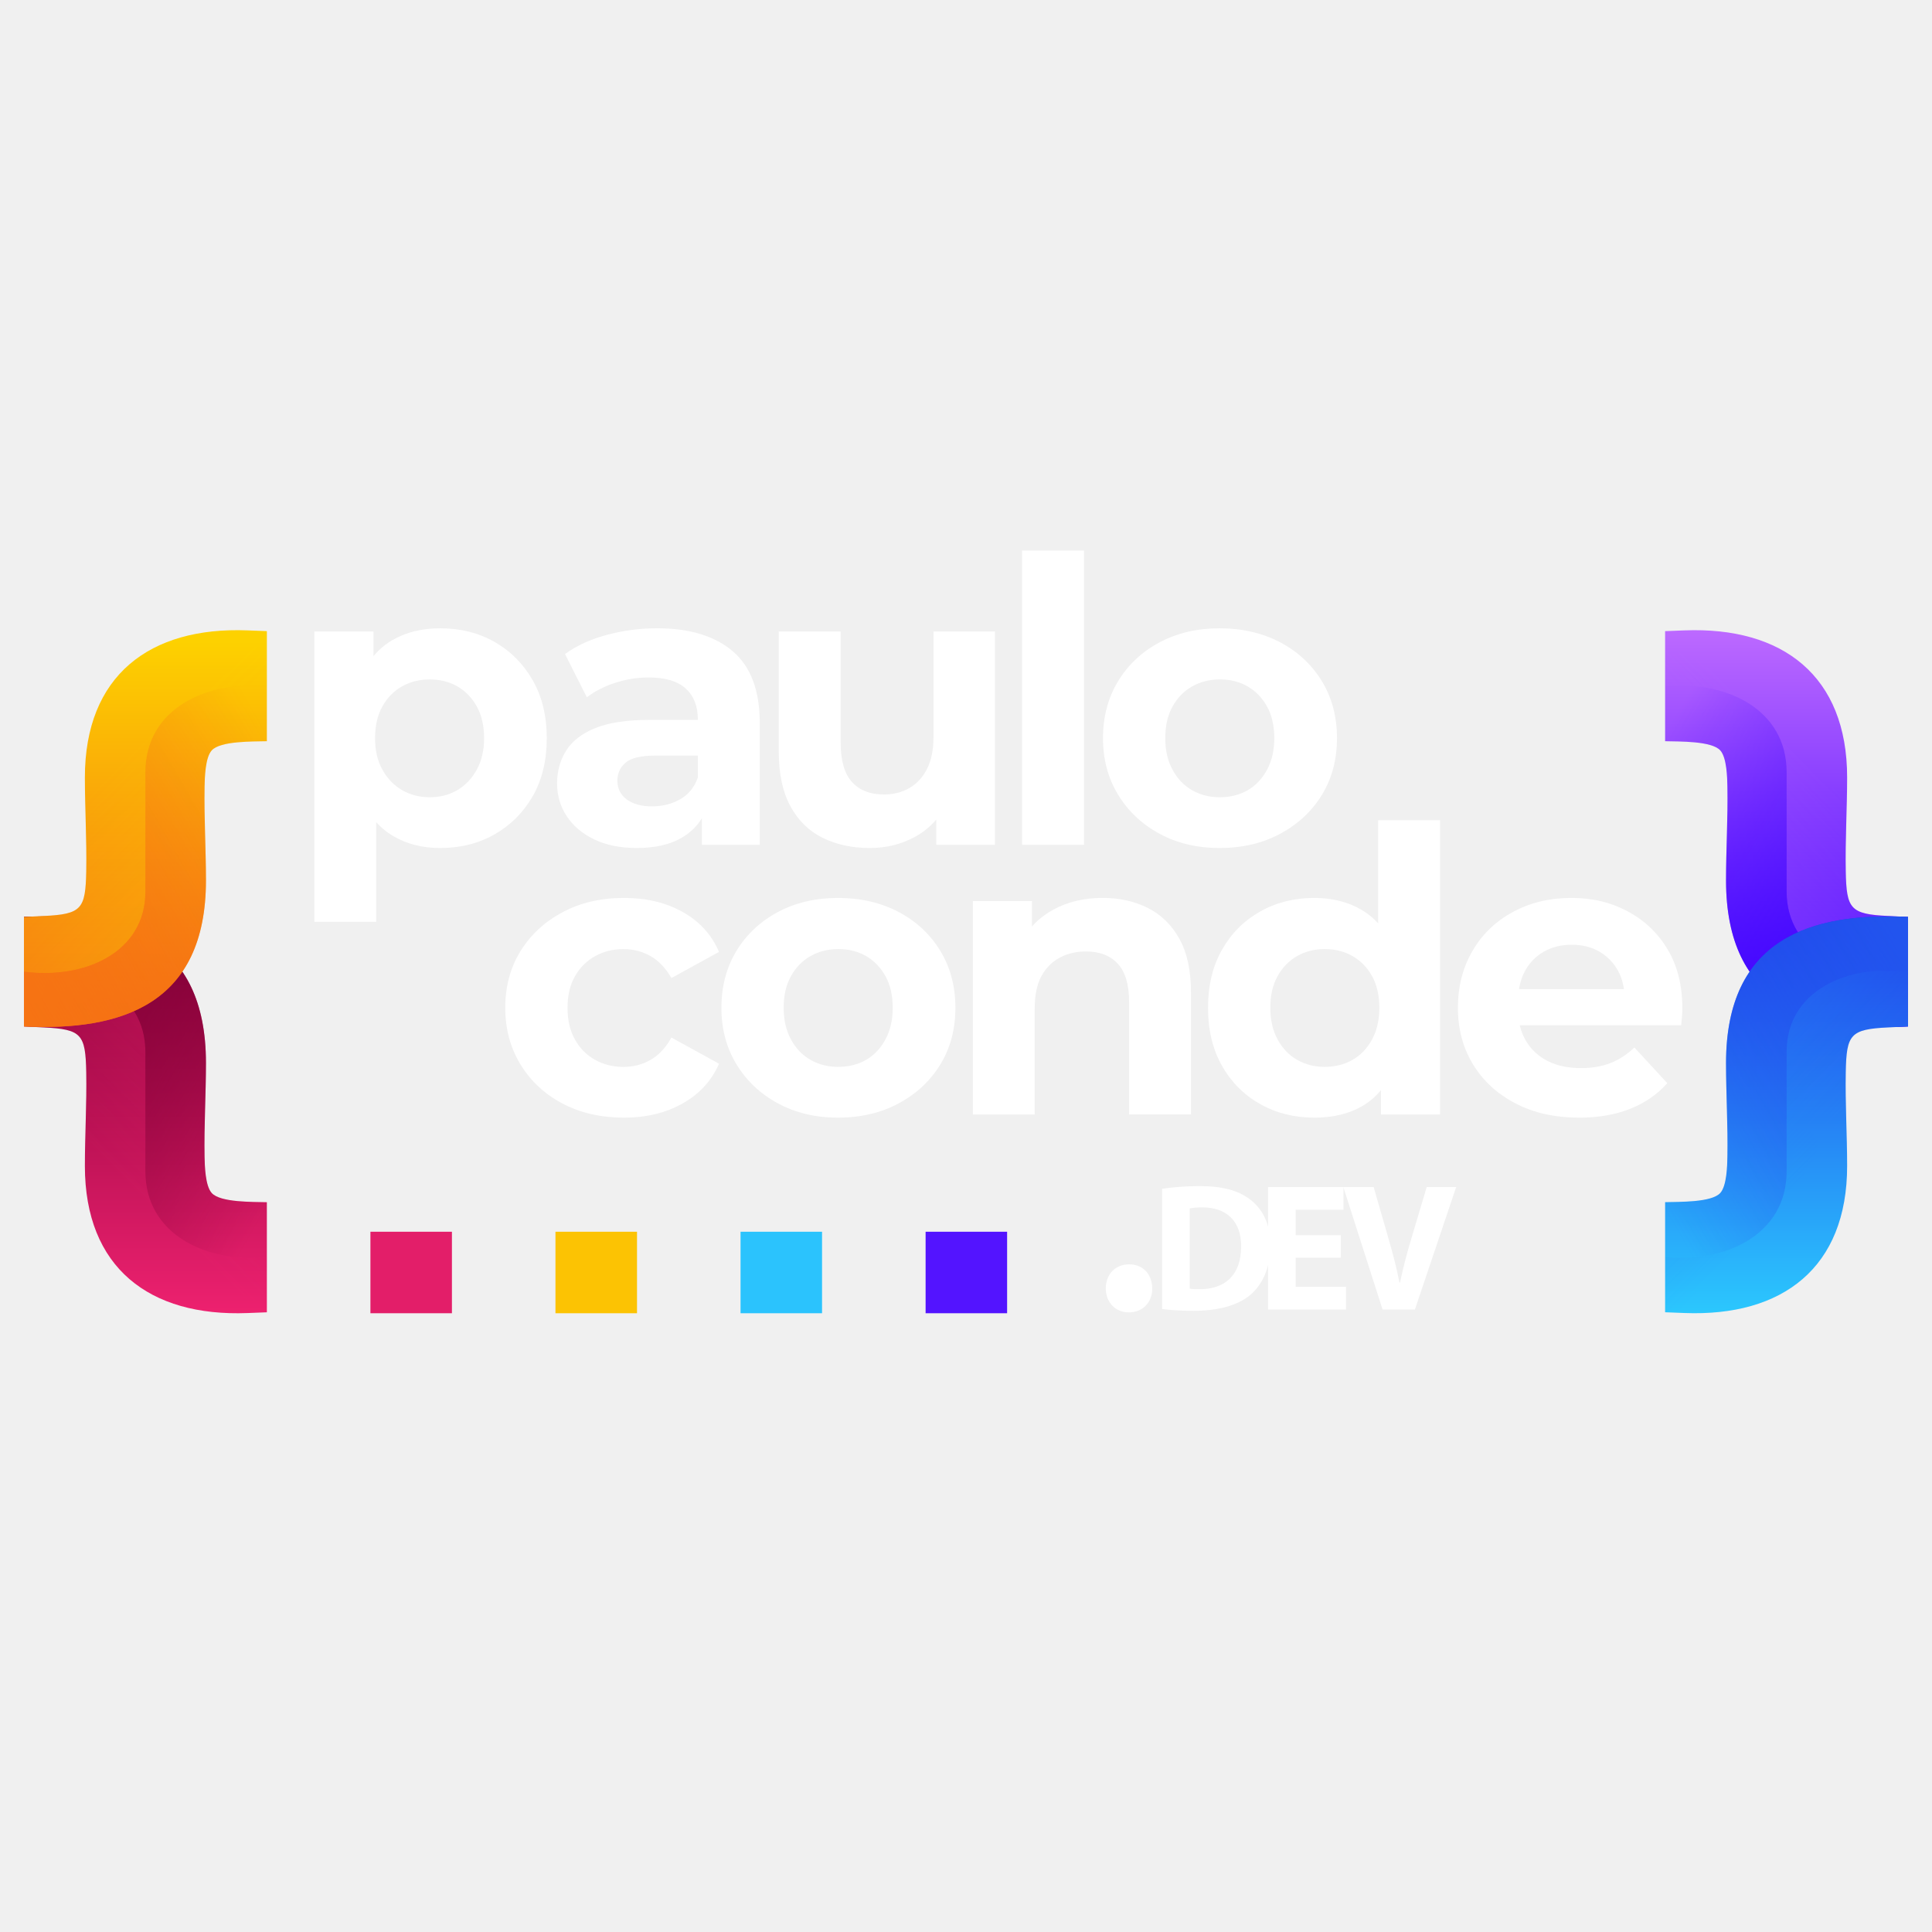
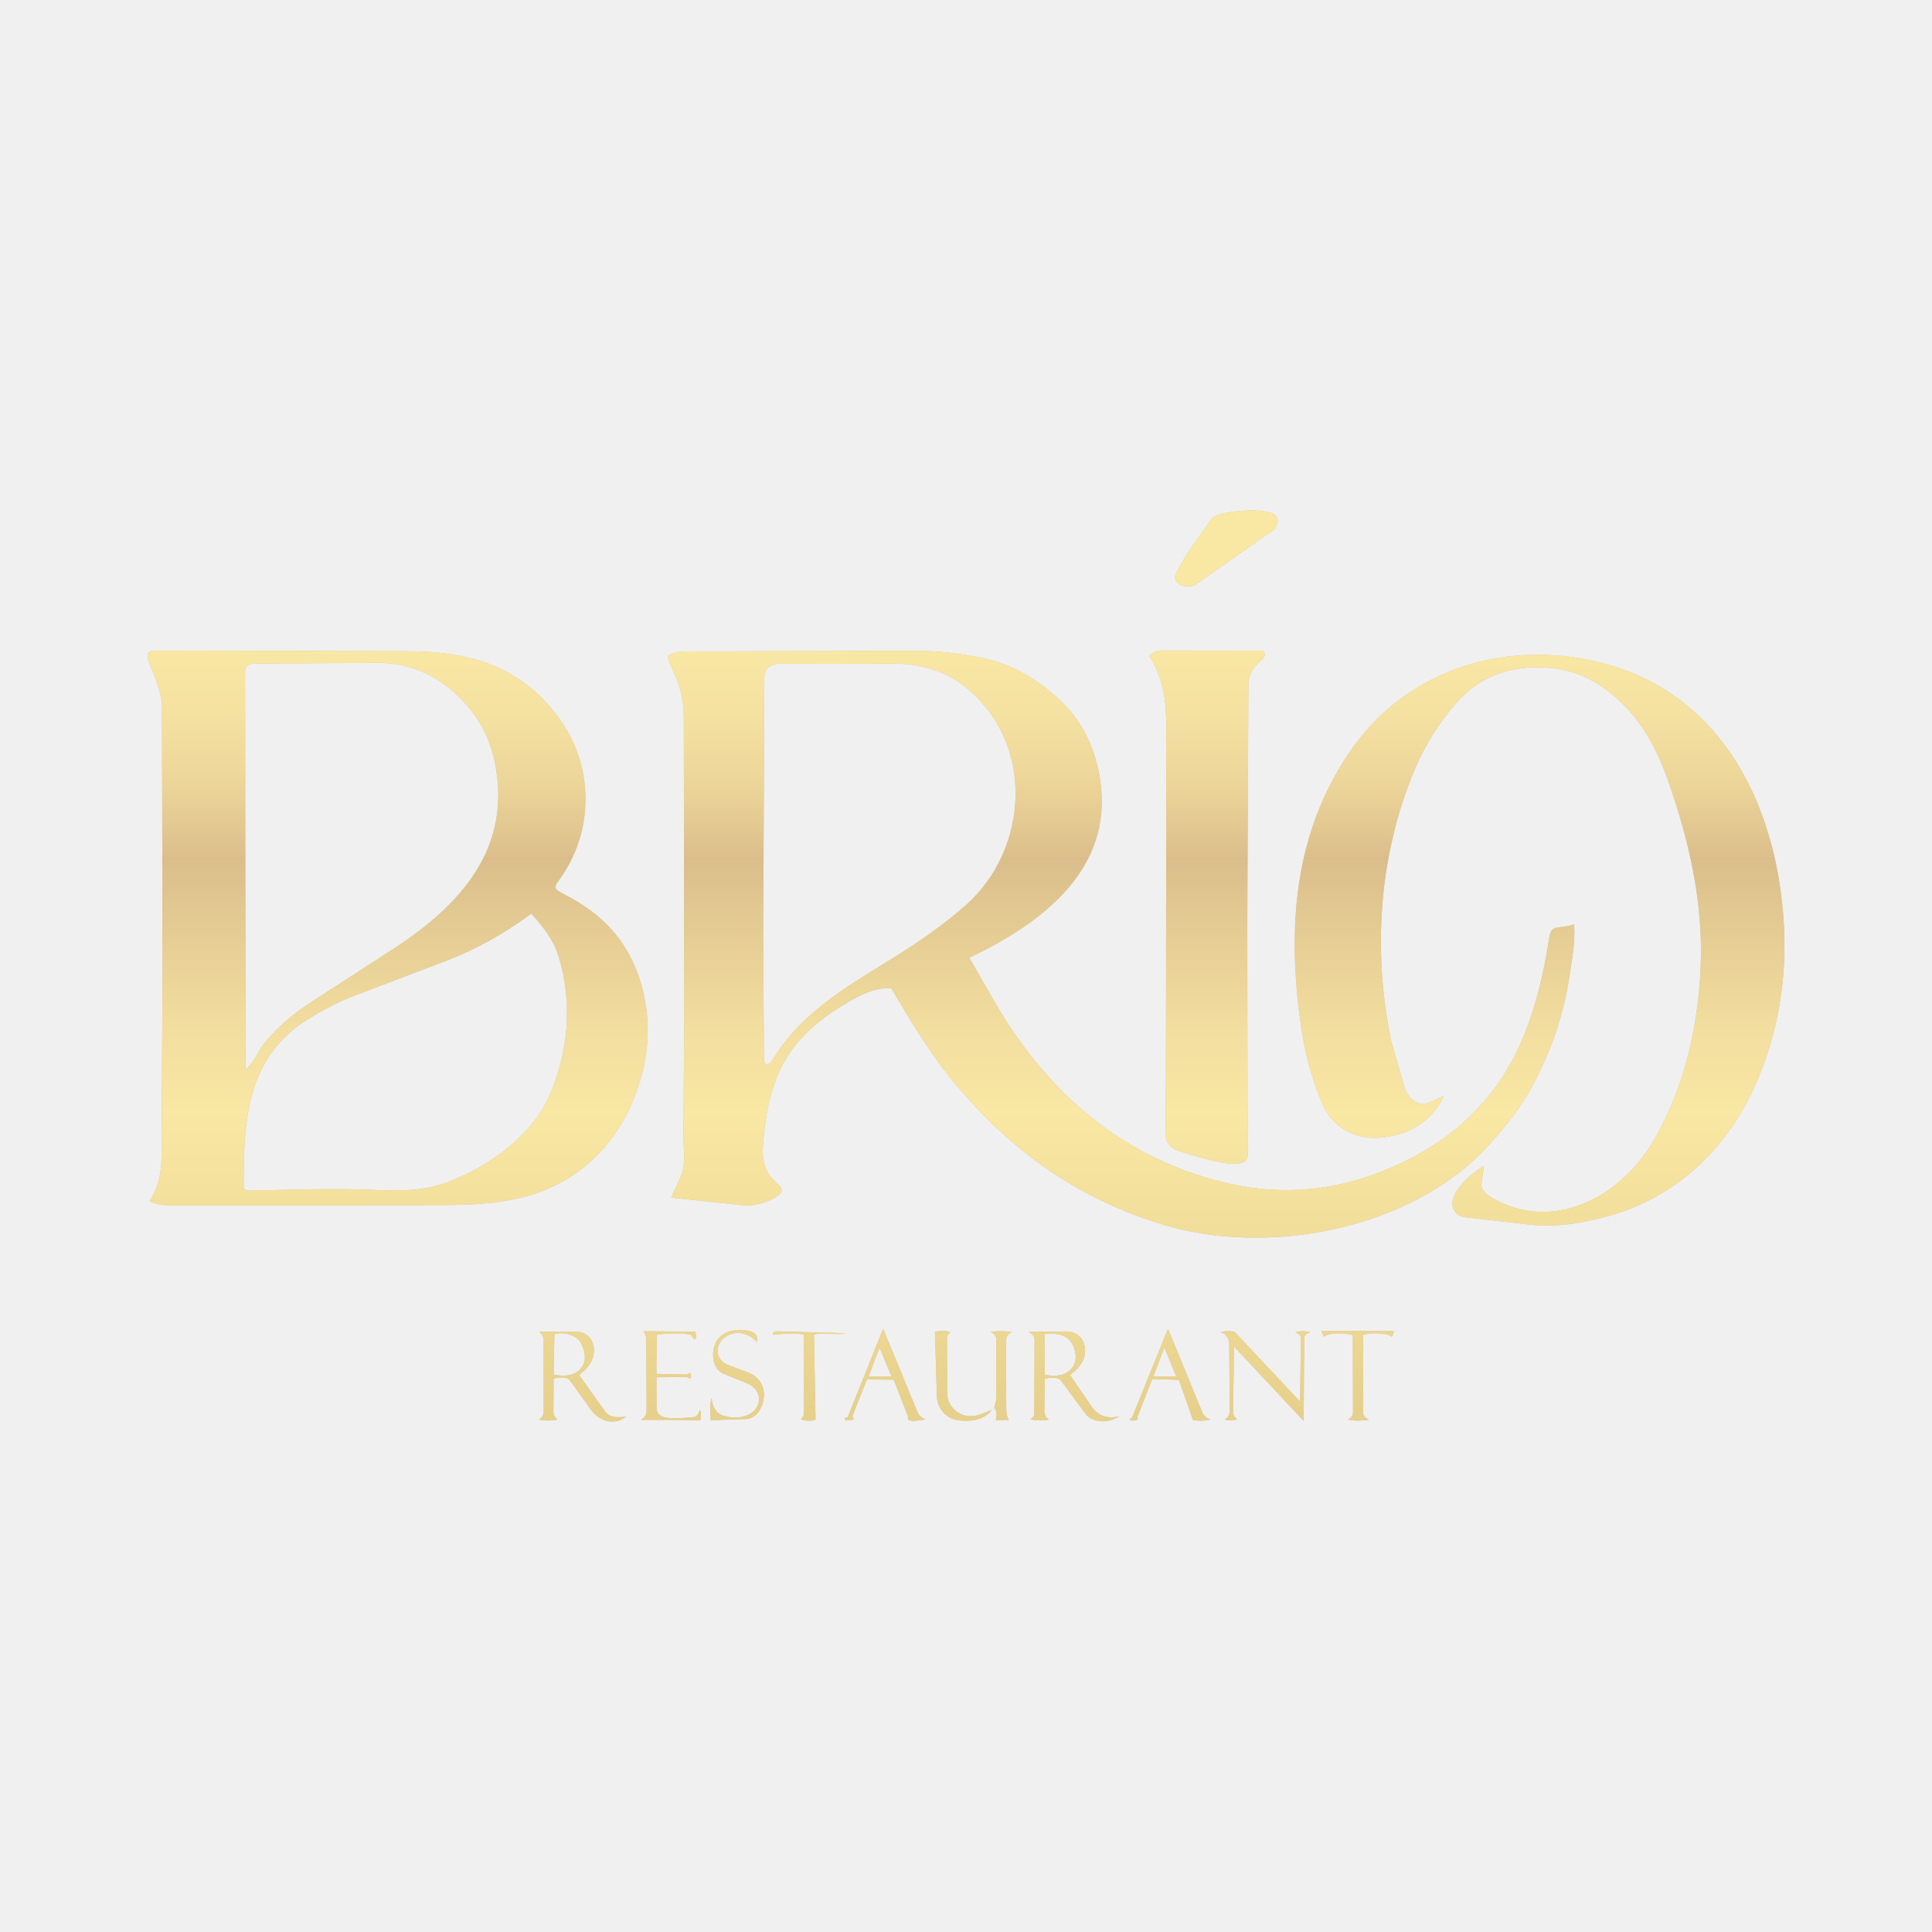
- <svg xmlns="http://www.w3.org/2000/svg" xmlns:xlink="http://www.w3.org/1999/xlink" id="Layer_1" data-name="Layer 1" viewBox="0 0 1080 1080">
+ <svg xmlns="http://www.w3.org/2000/svg" id="Layer_1" data-name="Layer 1" viewBox="0 0 1080 1080">
  <defs>
    <style>
      .cls-1 {
-         mask: url(#mask);
+         fill: url(#Degradado_sin_nombre_117);
      }

      .cls-2 {
-         fill: #f67313;
-       }
- 
-       .cls-2, .cls-3, .cls-4, .cls-5, .cls-6, .cls-7, .cls-8, .cls-9 {
-         fill-rule: evenodd;
-       }
- 
-       .cls-10 {
-         fill: #2bc3fd;
-       }
- 
-       .cls-11 {
-         fill: url(#linear-gradient-8);
-       }
- 
-       .cls-12 {
-         fill: url(#linear-gradient-7);
-       }
- 
-       .cls-13 {
-         fill: url(#linear-gradient-5);
-       }
- 
-       .cls-14 {
-         fill: url(#linear-gradient-6);
-       }
- 
-       .cls-15 {
-         fill: url(#linear-gradient-9);
-       }
- 
-       .cls-16 {
-         fill: url(#linear-gradient-4);
-       }
- 
-       .cls-17 {
-         fill: url(#linear-gradient-3);
-       }
- 
-       .cls-18 {
-         fill: url(#linear-gradient-2);
-       }
- 
-       .cls-19 {
-         fill: url(#linear-gradient);
-       }
- 
-       .cls-20 {
-         mask: url(#mask-2);
-       }
- 
-       .cls-21 {
-         mask: url(#mask-3);
-       }
- 
-       .cls-22 {
-         mask: url(#mask-4);
-       }
- 
-       .cls-23 {
-         mask: url(#mask-5);
-       }
- 
-       .cls-24 {
-         mask: url(#mask-7);
-       }
- 
-       .cls-25 {
-         mask: url(#mask-6);
-       }
- 
-       .cls-26 {
-         mask: url(#mask-1);
-       }
- 
-       .cls-3 {
-         fill: #830037;
-       }
- 
-       .cls-4 {
-         fill: #2684f5;
-       }
- 
-       .cls-27 {
-         clip-path: url(#clippath-1);
-       }
- 
-       .cls-28 {
-         clip-path: url(#clippath-3);
-       }
- 
-       .cls-29 {
-         clip-path: url(#clippath-2);
-       }
- 
-       .cls-30 {
-         fill: #fcc303;
-       }
- 
-       .cls-31 {
-         fill: #fff;
-       }
- 
-       .cls-32 {
-         clip-rule: evenodd;
-         fill: none;
-       }
- 
-       .cls-33 {
-         fill: url(#linear-gradient-10);
-       }
- 
-       .cls-34 {
-         fill: url(#linear-gradient-11);
-       }
- 
-       .cls-35 {
-         fill: url(#linear-gradient-12);
-       }
- 
-       .cls-5 {
-         fill: #eb206e;
-       }
- 
-       .cls-36 {
-         fill: #e31e69;
-       }
- 
-       .cls-6 {
-         fill: #25e;
-       }
- 
-       .cls-7 {
-         fill: #4004ff;
-       }
- 
-       .cls-8 {
-         fill: #b866ff;
-       }
- 
-       .cls-37 {
-         fill: #5314ff;
-       }
- 
-       .cls-38 {
-         clip-path: url(#clippath);
-       }
- 
-       .cls-9 {
-         fill: #fdd000;
+         fill: #dabd8b;
      }
    </style>
-     <clipPath id="clippath">
-       <path class="cls-32" d="M13.39,512.58v61.22l11.08.54c21.22,1.01,23.33,3.87,23.74,25.06.31,17.34-.76,34.99-.76,52.42,0,56.82,36.12,84.32,90.96,82.18l10.77-.42v-61.54c-7.82-.23-26.04.25-30.86-5.17-3.61-4.06-3.85-15.16-3.97-20.22-.31-17.33.78-34.99.78-52.42,0-69.46-47.42-84.28-101.74-81.65" />
-     </clipPath>
-     <linearGradient id="linear-gradient" x1="-1259.2" y1="586.36" x2="-1259.2" y2="366.56" gradientTransform="translate(-1177.91 1100.66) rotate(-180)" gradientUnits="userSpaceOnUse">
-       <stop offset="0" stop-color="#820036" />
-       <stop offset="1" stop-color="#ed216f" />
+     <linearGradient id="Degradado_sin_nombre_117" data-name="Degradado sin nombre 117" x1="540" y1="794.68" x2="540" y2="285.32" gradientUnits="userSpaceOnUse">
+       <stop offset=".01" stop-color="#e6d08c" />
+       <stop offset=".34" stop-color="#f9e7a4" />
+       <stop offset=".43" stop-color="#f2de9f" />
+       <stop offset=".56" stop-color="#e2c891" />
+       <stop offset=".62" stop-color="#dabd8b" />
+       <stop offset=".62" stop-color="#dcbf8c" />
+       <stop offset=".7" stop-color="#ecd599" />
+       <stop offset=".78" stop-color="#f5e2a1" />
+       <stop offset=".85" stop-color="#f9e7a4" />
    </linearGradient>
-     <linearGradient id="linear-gradient-2" x1="-1517.02" y1="1001.93" x2="-1337.27" y2="822.18" gradientTransform="translate(-1273.92 1478.39) rotate(-180)" gradientUnits="userSpaceOnUse">
-       <stop offset="0" stop-color="#fff" />
-       <stop offset="1" stop-color="#000" />
-     </linearGradient>
-     <mask id="mask" x="13.39" y="542.42" width="135.79" height="191.69" maskUnits="userSpaceOnUse">
-       <rect class="cls-18" x="13.39" y="542.42" width="135.79" height="191.69" />
-     </mask>
-     <linearGradient id="linear-gradient-3" x1="-1264.51" y1="920.9" x2="-1435.99" y2="821.96" gradientTransform="translate(-1273.92 1476.31) rotate(-180)" xlink:href="#linear-gradient-2" />
-     <mask id="mask-1" x="13.39" y="512.29" width="135.79" height="190.9" maskUnits="userSpaceOnUse">
-       <rect class="cls-17" x="13.39" y="512.29" width="135.79" height="190.9" />
-     </mask>
-     <clipPath id="clippath-1">
-       <path class="cls-32" d="M13.39,573.8v-61.22l11.08-.54c21.22-1.01,23.33-3.88,23.74-25.05.31-17.34-.76-35-.76-52.42,0-56.83,36.12-84.33,90.96-82.18l10.77.42v61.53c-7.82.23-26.04-.25-30.86,5.17-3.61,4.05-3.85,15.16-3.97,20.2-.31,17.34.78,35,.78,52.42,0,69.47-47.42,84.29-101.74,81.65" />
-     </clipPath>
-     <linearGradient id="linear-gradient-4" x1="-1259.2" y1="526.59" x2="-1259.2" y2="742.19" gradientTransform="translate(-1177.91 1100.66) rotate(-180)" gradientUnits="userSpaceOnUse">
-       <stop offset="0" stop-color="#f56b15" />
-       <stop offset="1" stop-color="#fdd100" />
-     </linearGradient>
-     <linearGradient id="linear-gradient-5" x1="-1517.05" y1="855.46" x2="-1337.3" y2="1035.06" gradientTransform="translate(-1273.92 1465.28) rotate(-180)" xlink:href="#linear-gradient-2" />
-     <mask id="mask-2" x="13.39" y="352.27" width="135.79" height="191.68" maskUnits="userSpaceOnUse">
-       <rect class="cls-13" x="13.39" y="352.27" width="135.79" height="191.68" />
-     </mask>
-     <linearGradient id="linear-gradient-6" x1="-1264.5" y1="936.44" x2="-1435.99" y2="1035.39" gradientTransform="translate(-1273.92 1467.41) rotate(-180)" xlink:href="#linear-gradient-2" />
-     <mask id="mask-3" x="13.39" y="383.18" width="135.79" height="190.91" maskUnits="userSpaceOnUse">
-       <rect class="cls-14" x="13.39" y="383.18" width="135.79" height="190.91" />
-     </mask>
-     <clipPath id="clippath-2">
-       <path class="cls-32" d="M1066.61,573.8v-61.22l-11.09-.54c-21.23-1.02-23.34-3.88-23.73-25.06-.33-17.34.77-35,.77-52.41,0-56.83-36.12-84.33-90.97-82.18l-10.78.42v61.53c7.81.23,26.05-.25,30.87,5.17,3.61,4.05,3.86,15.16,3.95,20.2.33,17.34-.77,35-.77,52.42,0,69.47,47.43,84.29,101.74,81.65" />
-     </clipPath>
-     <linearGradient id="linear-gradient-7" x1="-2176.62" y1="526.45" x2="-2176.62" y2="747.71" gradientTransform="translate(-1177.91 1100.66) rotate(-180)" gradientUnits="userSpaceOnUse">
-       <stop offset="0" stop-color="#3a00ff" />
-       <stop offset="1" stop-color="#bc69ff" />
-     </linearGradient>
-     <linearGradient id="linear-gradient-8" x1="-2038.68" y1="855.45" x2="-2218.44" y2="1035.07" gradientTransform="translate(-1201.82 1465.28) rotate(-180)" xlink:href="#linear-gradient-2" />
-     <mask id="mask-4" x="930.81" y="352.26" width="135.79" height="191.69" maskUnits="userSpaceOnUse">
-       <rect class="cls-11" x="930.81" y="352.26" width="135.79" height="191.68" />
-     </mask>
-     <linearGradient id="linear-gradient-9" x1="-2291.23" y1="936.45" x2="-2119.74" y2="1035.4" gradientTransform="translate(-1201.82 1467.41) rotate(-180)" xlink:href="#linear-gradient-2" />
-     <mask id="mask-5" x="930.81" y="383.17" width="135.79" height="190.91" maskUnits="userSpaceOnUse">
-       <rect class="cls-15" x="930.81" y="383.18" width="135.79" height="190.91" />
-     </mask>
-     <clipPath id="clippath-3">
-       <path class="cls-32" d="M1066.61,512.58v61.22l-11.09.53c-21.23,1.01-23.34,3.88-23.73,25.06-.33,17.34.77,35,.77,52.42,0,56.82-36.12,84.32-90.97,82.17l-10.78-.42v-61.55c7.81-.23,26.05.26,30.87-5.16,3.61-4.06,3.86-15.17,3.95-20.22.33-17.34-.77-34.99-.77-52.42,0-69.46,47.43-84.3,101.74-81.65" />
-     </clipPath>
-     <linearGradient id="linear-gradient-10" x1="-2176.62" y1="613.64" x2="-2176.62" y2="350.17" gradientTransform="translate(-1177.91 1100.66) rotate(-180)" gradientUnits="userSpaceOnUse">
-       <stop offset="0" stop-color="#1e27e8" />
-       <stop offset="1" stop-color="#2cd2ff" />
-     </linearGradient>
-     <linearGradient id="linear-gradient-11" x1="-2291.23" y1="920.91" x2="-2119.74" y2="821.96" gradientTransform="translate(-1201.82 1476.31) rotate(-180)" xlink:href="#linear-gradient-2" />
-     <mask id="mask-6" x="930.81" y="512.28" width="135.79" height="190.91" maskUnits="userSpaceOnUse">
-       <rect class="cls-34" x="930.81" y="512.28" width="135.79" height="190.91" />
-     </mask>
-     <linearGradient id="linear-gradient-12" x1="-2038.73" y1="1001.93" x2="-2218.48" y2="822.18" gradientTransform="translate(-1201.82 1478.39) rotate(-180)" xlink:href="#linear-gradient-2" />
-     <mask id="mask-7" x="930.81" y="542.42" width="135.79" height="191.69" maskUnits="userSpaceOnUse">
-       <rect class="cls-35" x="930.81" y="542.42" width="135.79" height="191.69" />
-     </mask>
  </defs>
-   <g>
-     <path class="cls-31" d="M175.73,515.28v-162.29h33.03v24.39l-.67,35.47,2.22,35.25v67.18h-34.59ZM246.01,474.04c-9.9,0-18.62-2.22-26.16-6.65-7.54-4.43-13.41-11.2-17.62-20.29s-6.32-20.58-6.32-34.47,2-25.57,5.99-34.59c3.99-9.01,9.79-15.74,17.4-20.17,7.61-4.43,16.52-6.65,26.72-6.65,11.38,0,21.54,2.55,30.48,7.65,8.94,5.1,16.04,12.23,21.28,21.39,5.24,9.17,7.87,19.95,7.87,32.37s-2.63,23.39-7.87,32.48c-5.25,9.09-12.34,16.18-21.28,21.28-8.94,5.1-19.1,7.65-30.48,7.65ZM240.25,445.66c5.76,0,10.9-1.33,15.41-3.99,4.51-2.66,8.13-6.46,10.86-11.42,2.73-4.95,4.1-10.83,4.1-17.62s-1.37-12.86-4.1-17.74c-2.74-4.88-6.36-8.61-10.86-11.2-4.51-2.58-9.64-3.88-15.41-3.88s-10.94,1.3-15.52,3.88c-4.58,2.59-8.24,6.32-10.97,11.2-2.74,4.88-4.1,10.79-4.1,17.74s1.36,12.67,4.1,17.62c2.73,4.95,6.39,8.76,10.97,11.42,4.58,2.66,9.75,3.99,15.52,3.99Z" />
-     <path class="cls-31" d="M355.97,474.04c-9.17,0-17.07-1.59-23.72-4.77-6.65-3.18-11.79-7.5-15.41-12.97-3.62-5.47-5.43-11.6-5.43-18.4s1.74-13.12,5.21-18.51c3.47-5.39,8.98-9.57,16.52-12.53,7.54-2.96,17.44-4.43,29.71-4.43h31.48v19.95h-27.93c-8.13,0-13.71,1.33-16.74,3.99-3.03,2.66-4.54,5.99-4.54,9.98,0,4.43,1.74,7.95,5.21,10.53,3.47,2.59,8.16,3.88,14.08,3.88s11.2-1.33,15.85-3.99c4.66-2.66,7.94-6.72,9.87-12.19l5.32,16.18c-2.52,7.39-7.09,13.12-13.75,17.18-6.65,4.07-15.22,6.1-25.72,6.1ZM392.33,472.27v-23.28l-2.22-5.1v-41.68c0-7.39-2.26-13.15-6.76-17.29-4.51-4.14-11.42-6.21-20.73-6.21-6.36,0-12.6,1-18.73,2.99-6.13,2-11.42,4.69-15.85,8.09l-12.19-24.17c6.5-4.73,14.33-8.31,23.5-10.75,9.16-2.44,18.47-3.66,27.93-3.66,18.18,0,32.29,4.29,42.35,12.86,10.05,8.57,15.08,21.95,15.08,40.13v68.06h-32.37Z" />
-     <path class="cls-31" d="M486.33,474.04c-10.05,0-18.92-1.92-26.6-5.76-7.69-3.84-13.67-9.75-17.96-17.74-4.29-7.98-6.43-18.03-6.43-30.15v-67.4h34.59v62.08c0,10.05,2.11,17.4,6.32,22.06,4.21,4.66,10.16,6.98,17.85,6.98,5.32,0,10.05-1.18,14.19-3.55,4.14-2.36,7.43-5.91,9.87-10.64,2.44-4.73,3.66-10.64,3.66-17.74v-59.19h34.36v119.28h-32.81v-33.03l5.99,9.75c-4.14,8.28-10.05,14.52-17.74,18.73-7.69,4.21-16.11,6.32-25.27,6.32Z" />
-     <path class="cls-31" d="M571.35,472.27v-164.5h34.59v164.5h-34.59Z" />
-     <path class="cls-31" d="M681.76,474.04c-12.56,0-23.76-2.66-33.59-7.98-9.83-5.32-17.55-12.6-23.17-21.84-5.62-9.24-8.42-19.77-8.42-31.59s2.81-22.58,8.42-31.81c5.62-9.23,13.34-16.48,23.17-21.73,9.83-5.24,21.02-7.87,33.59-7.87s24.02,2.63,33.92,7.87c9.9,5.25,17.66,12.49,23.28,21.73,5.62,9.24,8.42,19.84,8.42,31.81s-2.81,22.54-8.42,31.7c-5.62,9.17-13.38,16.41-23.28,21.73-9.9,5.32-21.21,7.98-33.92,7.98ZM681.76,445.66c5.91,0,11.12-1.29,15.63-3.88,4.51-2.58,8.13-6.39,10.86-11.42,2.73-5.02,4.1-10.94,4.1-17.74s-1.37-12.86-4.1-17.74c-2.74-4.88-6.36-8.61-10.86-11.2-4.51-2.58-9.64-3.88-15.41-3.88s-10.94,1.3-15.52,3.88c-4.58,2.59-8.24,6.32-10.97,11.2-2.74,4.88-4.1,10.79-4.1,17.74s1.36,12.71,4.1,17.74c2.73,5.03,6.39,8.83,10.97,11.42,4.58,2.59,9.68,3.88,15.3,3.88Z" />
-   </g>
-   <g>
-     <path class="cls-31" d="M348.73,624.77c-12.86,0-24.28-2.62-34.25-7.87-9.98-5.24-17.81-12.53-23.5-21.84-5.69-9.31-8.54-19.88-8.54-31.7s2.84-22.54,8.54-31.7c5.69-9.16,13.52-16.41,23.5-21.73s21.39-7.98,34.25-7.98,23.54,2.63,32.92,7.87c9.38,5.25,16.15,12.68,20.29,22.28l-26.6,14.63c-3.25-5.62-7.17-9.72-11.75-12.3-4.58-2.58-9.61-3.88-15.08-3.88-5.76,0-11.01,1.3-15.74,3.88-4.73,2.59-8.5,6.32-11.31,11.2-2.81,4.88-4.21,10.79-4.21,17.74s1.4,12.9,4.21,17.85c2.81,4.95,6.58,8.72,11.31,11.31,4.73,2.59,9.98,3.88,15.74,3.88,5.47,0,10.49-1.29,15.08-3.88,4.58-2.58,8.5-6.76,11.75-12.53l26.6,14.63c-4.14,9.46-10.9,16.85-20.29,22.17-9.39,5.32-20.36,7.98-32.92,7.98Z" />
-     <path class="cls-31" d="M468.45,624.77c-12.56,0-23.76-2.66-33.59-7.98-9.83-5.32-17.55-12.6-23.17-21.84-5.62-9.24-8.42-19.77-8.42-31.59s2.81-22.58,8.42-31.81c5.62-9.23,13.34-16.48,23.17-21.73,9.83-5.24,21.02-7.87,33.59-7.87s24.02,2.63,33.92,7.87c9.9,5.25,17.66,12.49,23.28,21.73,5.62,9.24,8.42,19.84,8.42,31.81s-2.81,22.54-8.42,31.7c-5.62,9.17-13.38,16.41-23.28,21.73-9.9,5.32-21.21,7.98-33.92,7.98ZM468.45,596.39c5.91,0,11.12-1.29,15.63-3.88,4.51-2.58,8.13-6.39,10.86-11.42,2.73-5.02,4.1-10.94,4.1-17.74s-1.37-12.86-4.1-17.74c-2.74-4.88-6.36-8.61-10.86-11.2-4.51-2.58-9.64-3.88-15.41-3.88s-10.94,1.3-15.52,3.88c-4.58,2.59-8.24,6.32-10.97,11.2-2.74,4.88-4.1,10.79-4.1,17.74s1.36,12.71,4.1,17.74c2.73,5.03,6.39,8.83,10.97,11.42,4.58,2.59,9.68,3.88,15.3,3.88Z" />
-     <path class="cls-31" d="M543.83,623v-119.28h33.03v33.03l-6.21-9.98c4.29-7.98,10.42-14.11,18.4-18.4,7.98-4.29,17.07-6.43,27.27-6.43,9.46,0,17.92,1.88,25.38,5.65,7.46,3.77,13.34,9.53,17.63,17.29,4.29,7.76,6.43,17.7,6.43,29.82v68.28h-34.59v-62.96c0-9.61-2.11-16.7-6.32-21.28-4.21-4.58-10.16-6.87-17.85-6.87-5.47,0-10.39,1.19-14.74,3.55-4.36,2.37-7.76,5.84-10.2,10.42-2.44,4.58-3.66,10.64-3.66,18.18v58.97h-34.59Z" />
-     <path class="cls-31" d="M734.71,624.77c-11.23,0-21.36-2.55-30.37-7.65-9.02-5.1-16.11-12.23-21.28-21.39-5.18-9.16-7.76-19.95-7.76-32.37s2.58-23.2,7.76-32.37c5.17-9.16,12.27-16.29,21.28-21.39,9.01-5.1,19.14-7.65,30.37-7.65,10.05,0,18.84,2.22,26.38,6.65,7.54,4.43,13.38,11.16,17.51,20.17,4.14,9.02,6.21,20.55,6.21,34.59s-2,25.42-5.99,34.59c-3.99,9.17-9.72,15.93-17.18,20.29-7.46,4.36-16.44,6.54-26.94,6.54ZM740.48,596.39c5.76,0,10.94-1.29,15.52-3.88,4.58-2.58,8.24-6.39,10.97-11.42,2.73-5.02,4.1-10.94,4.1-17.74s-1.37-12.86-4.1-17.74c-2.74-4.88-6.39-8.61-10.97-11.2-4.58-2.58-9.75-3.88-15.52-3.88s-10.72,1.3-15.3,3.88c-4.58,2.59-8.24,6.32-10.97,11.2-2.74,4.88-4.1,10.79-4.1,17.74s1.36,12.71,4.1,17.74c2.73,5.03,6.39,8.83,10.97,11.42,4.58,2.59,9.68,3.88,15.3,3.88ZM771.96,623v-24.39l.67-35.47-2.22-35.25v-69.39h34.59v164.5h-33.03Z" />
-     <path class="cls-31" d="M882.81,624.77c-13.6,0-25.5-2.66-35.69-7.98s-18.11-12.6-23.72-21.84c-5.62-9.24-8.42-19.77-8.42-31.59s2.7-22.39,8.09-31.7c5.39-9.31,12.93-16.59,22.61-21.84,9.68-5.24,20.58-7.87,32.7-7.87s22.21,2.52,31.59,7.54c9.38,5.03,16.81,12.12,22.28,21.28,5.47,9.17,8.2,20.17,8.2,33.03,0,1.33-.08,2.85-.22,4.54-.15,1.7-.3,3.29-.44,4.77h-96.88v-20.17h78.7l-13.52,5.99c.15-6.21-1.04-11.6-3.55-16.18-2.52-4.58-5.99-8.17-10.42-10.75-4.43-2.58-9.61-3.88-15.52-3.88s-11.12,1.3-15.63,3.88c-4.51,2.59-8.02,6.21-10.53,10.86-2.51,4.66-3.77,10.16-3.77,16.52v5.32c0,6.65,1.48,12.42,4.43,17.29,2.96,4.88,7.02,8.61,12.19,11.2,5.17,2.59,11.38,3.88,18.62,3.88,6.21,0,11.71-.96,16.52-2.88,4.8-1.92,9.2-4.8,13.19-8.65l18.4,19.95c-5.47,6.21-12.34,10.97-20.62,14.3-8.28,3.33-17.81,4.99-28.6,4.99Z" />
-   </g>
-   <g class="cls-38">
-     <rect class="cls-19" x="13.39" y="509.94" width="135.79" height="226.19" />
-   </g>
-   <g class="cls-1">
-     <path class="cls-5" d="M13.39,543.19c33.49-4.46,67.88,10.51,67.88,44.77v66.73c0,35.56,34.3,51.29,67.91,48.1v30.77l-10.77.42c-54.85,2.15-90.96-25.35-90.96-82.18,0-17.43,1.08-35.07.76-52.42-.41-21.19-2.52-24.05-23.74-25.06l-11.08-.54v-30.61Z" />
-   </g>
-   <g class="cls-26">
-     <path class="cls-3" d="M13.39,512.58v30.61c33.49-4.46,67.88,10.51,67.88,44.77v66.73c0,35.56,34.3,51.29,67.91,48.1v-30.77c-7.82-.23-26.04.25-30.86-5.17-3.61-4.06-3.85-15.16-3.97-20.22-.31-17.33.78-34.99.78-52.42,0-69.46-47.42-84.28-101.74-81.65" />
-   </g>
-   <g class="cls-27">
-     <rect class="cls-16" x="13.39" y="350.23" width="135.79" height="226.2" />
-   </g>
-   <g class="cls-20">
-     <path class="cls-9" d="M13.39,543.18c33.49,4.46,67.88-10.51,67.88-44.77v-66.73c0-35.55,34.3-51.28,67.91-48.09v-30.77l-10.77-.42c-54.85-2.15-90.96,25.35-90.96,82.18,0,17.43,1.08,35.08.76,52.42-.41,21.17-2.52,24.04-23.74,25.05l-11.08.54v30.6Z" />
-   </g>
-   <g class="cls-21">
-     <path class="cls-2" d="M13.39,573.8v-30.62c33.49,4.46,67.88-10.51,67.88-44.77v-66.73c0-35.55,34.3-51.28,67.91-48.09v30.76c-7.82.23-26.04-.25-30.86,5.17-3.61,4.05-3.85,15.16-3.97,20.2-.31,17.34.78,35,.78,52.42,0,69.47-47.42,84.29-101.74,81.65" />
-   </g>
-   <g class="cls-29">
-     <rect class="cls-12" x="930.81" y="350.23" width="135.79" height="226.2" />
-   </g>
-   <g class="cls-22">
-     <path class="cls-8" d="M1066.61,543.18c-33.49,4.46-67.87-10.51-67.87-44.77v-66.73c0-35.55-34.31-51.29-67.92-48.1v-30.76l10.78-.42c54.85-2.15,90.97,25.35,90.97,82.18,0,17.41-1.1,35.07-.77,52.41.4,21.18,2.5,24.04,23.73,25.06l11.09.54v30.6Z" />
-   </g>
-   <g class="cls-23">
-     <path class="cls-7" d="M1066.61,573.8v-30.62c-33.49,4.46-67.87-10.51-67.87-44.77v-66.73c0-35.55-34.31-51.29-67.92-48.1v30.77c7.81.23,26.05-.25,30.87,5.17,3.61,4.05,3.86,15.16,3.95,20.2.33,17.34-.77,35-.77,52.42,0,69.47,47.43,84.29,101.74,81.65" />
-   </g>
-   <g class="cls-28">
-     <rect class="cls-33" x="930.81" y="509.93" width="135.79" height="226.21" />
-   </g>
-   <g class="cls-25">
-     <path class="cls-6" d="M1066.61,512.58v30.6c-33.49-4.45-67.87,10.52-67.87,44.78v66.73c0,35.56-34.31,51.28-67.92,48.1v-30.77c7.81-.23,26.05.26,30.87-5.16,3.61-4.06,3.86-15.17,3.95-20.22.33-17.34-.77-34.99-.77-52.42,0-69.46,47.43-84.3,101.74-81.65" />
-   </g>
-   <g class="cls-24">
-     <path class="cls-4" d="M1066.61,543.18c-33.49-4.45-67.87,10.52-67.87,44.78v66.73c0,35.56-34.31,51.28-67.92,48.1v30.77l10.78.42c54.85,2.15,90.97-25.35,90.97-82.17,0-17.43-1.1-35.08-.77-52.42.4-21.18,2.5-24.05,23.73-25.06l11.09-.53v-30.62Z" />
-   </g>
-   <g>
-     <rect class="cls-37" x="517.42" y="688.55" width="45.56" height="45.56" />
-     <rect class="cls-10" x="413.97" y="688.55" width="45.56" height="45.56" />
-     <rect class="cls-30" x="310.51" y="688.55" width="45.58" height="45.56" />
-     <rect class="cls-36" x="207.07" y="688.55" width="45.56" height="45.56" />
-   </g>
-   <g>
-     <path class="cls-31" d="M618.15,720.27c0-7.98,5.37-13.5,13.06-13.5s12.77,5.37,12.92,13.5c0,7.69-5.23,13.35-13.21,13.35-7.4,0-12.77-5.66-12.77-13.35Z" />
-     <path class="cls-31" d="M649.61,664.56c5.69-.91,13.11-1.52,20.83-1.52,13.11,0,21.64,2.44,28.15,7.32,7.11,5.28,11.58,13.72,11.58,25.81,0,13.11-4.78,22.15-11.28,27.74-7.21,6-18.29,8.84-31.7,8.84-8.03,0-13.82-.51-17.58-1.02v-67.16ZM665.05,720.34c1.32.31,3.56.31,5.39.31,14.12.1,23.37-7.62,23.37-23.98,0-14.23-8.33-21.74-21.74-21.74-3.35,0-5.69.31-7.01.61v44.81Z" />
-     <path class="cls-31" d="M749.49,703.07h-25.2v16.26h28.15v12.7h-43.59v-68.48h42.17v12.7h-26.72v14.23h25.2v12.6Z" />
-     <path class="cls-31" d="M772.86,732.02l-21.95-68.48h16.97l8.33,28.96c2.34,8.23,4.47,15.95,6.1,24.49h.3c1.73-8.23,3.86-16.36,6.2-24.18l8.74-29.26h16.46l-23.06,68.48h-18.09Z" />
-   </g>
+   <path class="cls-2" d="M728.89,771.21l-.16,23.08-38.93-41.64-.51,36.7c-.03,1.85,1.1,3.18,2.4,4.07-2.69.59-4.27.82-7.19.1,2.32-1.27,2.9-2.66,2.88-5.2l-.21-36.3c-.02-3.71-1.47-6.39-4.89-7.28,3.14-1.05,5.22-.65,7.85-.27l36.64,39.06.44-35.97c.01-1.19-2.45-2.56-3.05-2.89,3.1-.71,5.16-.72,8.24.02-1.25.63-3.28,1.28-3.3,3l-.22,23.52ZM366.95,769.9l17.07-.16c.53.19,1.79,1.36,2.21.34.33-.79-.11-2.76-.5-2.56l-1.8.88-17-.39.11-21.99c6.01-.68,13.98-1.05,19.13.15l1.8,2.5c.41.57,1.26-.81,1.15-1.54l-.39-2.72-28.98-.25c.81,1.62,1.54,2.79,1.55,4.54l.14,39.62c0,2.61-.87,3.79-3.12,5.42h20.23s12.93.21,12.93.21c.4-2.16.69-3.82-.32-5.94-.43,2.11-1.41,4.08-4.02,4.27-11.6.81-20.08,1.68-20.12-5.46l-.08-16.91ZM427,781.1c.56-6.25-2.68-11.61-8.84-13.89l-10.31-3.83c-3.61-1.34-5.93-3.54-6.5-6.6-.66-3.54.66-6.78,3.73-9.14,5.58-4.29,13.29-2.8,18.07,2.54.89-5.05-2.77-6.02-6.57-6.53-6.86-.91-13.69,1.03-16.62,7.29-2.5,5.35-1.69,14.42,4.35,16.89l13.28,5.44c4.47,1.83,7.1,5.45,6.66,9.77-.78,7.65-10.31,11.14-19.26,8.54-4.74-1.38-6.7-4.82-7.15-10.14-1.33,4.05-.57,7.71-.55,12.46l19.39-.62c6.51-.21,9.82-6.76,10.31-12.2ZM455.01,746.1c5.85-1.72,11.38.59,17.51-.85l-38-1.02c-1.11-.03-1.79.13-2.19.65-2.21,2.84,7.09-.83,16.99,1.16l.08,44.22c0,1.31-.95,2.38-1.68,3.22,3.4.96,6.85,1.08,8.19-.14l-.9-47.24ZM529.41,747.82c0-1.37,1.07-2.44,1.92-3.24-3.74-.89-6.56-.7-8.68,0l1.08,35.87c.2,6.8,4.93,12.5,11.85,13.46s14.68-.04,18.82-5.78c-5.95,2.33-10.32,4.98-16.39,2.74-4.26-1.58-8.56-5.93-8.56-12.3l-.04-30.76ZM562.49,787.16l-.06-37.42c0-2.64.93-4.02,3.18-5.17-4.45-.5-7.32-.57-11.75-.07,1.58,1.01,3.07,2.05,3.06,4.09l-.09,34.21-1.04,4.05c1.43,2.12,1.66,4.03.81,6.98l7.32-.09c-1.36-2.73-1.41-4.27-1.41-6.58ZM761.91,789.35l.11-43.35c11.33-1.94,17.05,1.02,15.7,1.47.51-.17.96-1.74,1.58-3.38h-40.54c.63,1.65,1.09,3.19,1.58,3.39-1.25-.48,5.03-3.72,15.9-1.17l.1,43.14c0,2.02-1.15,3.18-2.84,4.13,4.75.85,7.38.6,11.64.09-2.14-1.48-3.25-2.24-3.25-4.31ZM857.67,605.09c9.77-18.71,16.48-38.3,19.65-59.36,1.5-9.94,3.35-19.25,2.58-29.01-8.29,2.84-12.65-.25-13.77,6.96-3.17,20.41-7.61,39.89-15.81,58.81-15.41,35.57-42.93,58.76-78.77,72.73-26.54,10.35-54.39,12.87-82.41,6.86-59.76-12.83-103.49-50.38-133.46-102.56l-13.85-24.12c38.59-18.35,77.32-46.73,73.86-93.1-1.48-19.89-9.45-38.54-23.9-51.62-12.49-11.31-25.79-19.24-42.25-22.76-12.91-2.76-25.44-4.11-38.91-4.08l-127.6.34c-3.75,0-6.94.75-9.7,2.39.4,2.78,1.25,5.01,2.37,7.2,4.55,8.91,6.52,17.75,6.54,28.09l.28,164.45-.48,68.18c-.06,8.11,1.67,16.39-1.72,23.78l-5.13,11.2,40.62,4.32c9.13.97,20.99-5.17,21.11-8.04.22-5.37-11.94-5.9-10.4-25.82,2.93-37.96,13.42-59.46,46.37-79.02,7.8-4.63,15.7-8.83,25.25-8.56,11.15,18.76,22.08,37.12,36.03,53.77,31.38,37.44,67.63,63.31,114.28,77.96,59.99,18.84,140.98,3.29,183.79-43.93,9.94-10.97,18.48-21.79,25.41-35.06ZM498.56,535.95c-26.11,16.22-51.22,30.38-67.45,57.71-.5.84-1.95,1.51-2.57,1.37s-1.49-1.15-1.5-2.4l-.41-68.04.64-145.97c.02-4.96,3.64-7.62,8.39-7.61l28.53.09,35.16-.12c14.45-.05,28.53,3.76,39.95,12.78,39.44,31.16,36.26,91.08.13,122.69-12.95,11.33-26.39,20.51-40.87,29.5ZM833.5,669.3c-2.6-1.54-5.79-4.51-5.39-7.41l1.4-10.2c-9.45,5.74-20.77,16.78-16.77,24.62,1.18,2.3,3.43,3.79,6.39,4.13l35.53,4.09c15.03,1.73,30.06-.78,44.45-4.77,38.57-10.67,66.9-38.23,82.67-74.53,15.84-36.47,19.15-75.18,12.51-114.33-9.43-55.58-39.77-103.89-95.81-119.51-52.86-14.73-109.49.89-141.94,46.08-33.38,46.49-37.32,101.13-29.15,156.91,2.15,14.65,5.93,28.7,11.53,42.12,5.52,13.23,17.48,20.34,31.72,19.51,15.2-.89,29.99-8.43,36.37-23.33-5.7,2.07-8.98,5.46-13.73,4.09-3.88-1.12-6.87-4.63-8.12-8.97l-7.46-25.77c-10.55-50.74-6.91-104.22,13.22-152.08,5.86-13.93,13.82-26.26,23.21-37.08,13.8-15.89,33.03-21.55,53.11-19.41,12.55,1.34,22.51,5.67,32.39,13.41,16.11,12.61,25.78,29.53,32.6,48.88,11.87,33.68,19.91,68.14,18.46,104.23-1.35,33.74-8.97,67.29-25.58,96.44-19.13,33.58-57.71,52.98-91.64,32.89ZM697.42,642.8l-.18-125.8.6-133.86c.05-11.06,8.85-13.4,9.18-17.05.06-.66-.41-2.32-1.67-2.33l-56.4-.09c-2.51,0-4.56.86-6.49,3.1,7.84,12.2,9.52,24.98,9.51,39.47l-.16,172.08-.06,13.4-.09,42.73c0,4.91,3.42,7.84,7.8,9.16,11.96,3.59,33.3,10.68,37.36,4.56.94-1.41.61-3.11.61-5.36ZM668.21,326.89l44.44-31.16c1.21-2.26,2.02-4.15,1.38-6.09-1.94-5.86-21.96-5-33.09-1.86-3.72,1.05-5.13,4.54-7.13,7.28-5.31,7.27-10.12,13.92-14.46,21.88-1.28,2.35-4.22,5.81-1.11,8.94,2.03,2.04,7.51,2.73,9.97,1.01ZM353.85,615.22c8.59-20.78,10.91-42.24,4.8-64.28-11.78-42.49-47.19-50.48-48.08-54.41-.21-.94.33-2.37,1.2-3.54,20.81-27.62,20.72-65.58-.57-93.31-21.14-27.55-48.89-35.51-83.23-35.61l-140.79-.38c-12.32-.03,3.34,13.52,3.38,32.81l.3,150.09-.57,99.49c-.05,9.24-1.45,17.28-6.72,25.5,5.06,2.07,9.01,2.23,13.93,2.23h104.15s47.3-.18,47.3-.18c14.26-.05,27.84-.72,42.17-4.1,29.63-6.98,51.4-26.94,62.73-54.33ZM219.71,530.57l-46,29.8c-9.55,6.19-17.96,13.31-25.25,21.96-4.07,4.83-5.53,10.76-11.19,15.54l-.27-222.32c0-3.48,2.34-4.63,5.46-4.64l69.01-.34c18.43-.09,33.83,7.52,46.18,20.14,9.9,10.11,16.04,21.25,18.91,35.22,9.84,47.79-18.54,79.81-56.86,104.64ZM209.97,665.2c-24.03-1.1-46.44-.12-69.75.41-1.19.03-3.98-.43-3.99-1.82-.24-38.9,2.07-73.35,36.6-94.46,8.43-5.16,16.91-9.58,26.32-13.15l49.37-18.73c17.65-6.7,33.14-15.43,48.5-26.72,6.84,7.5,12.49,14.8,15.33,24.15,7.81,25.73,5.46,53.05-5.21,77.6-9.76,22.45-34.31,39.94-56.96,48.38-12.86,4.79-25.99,5.01-40.21,4.36ZM607.39,791.07c4.91,4.88,12.88,4.08,18.31.67-6.66,1.6-11.91-.2-15.61-5.64l-11.92-17.5c4.3-3.22,7.81-7.08,8.33-12.34.67-6.78-3.71-12.06-10.6-11.97l-20.94.25c2.12,1.17,3.39,2.17,3.38,4.17l-.16,41.58c0,1.39-1.24,2.48-2.15,3.2,3.84.64,6.37.79,10.48.06-2.11-1.25-2.77-2.71-2.73-5.2l.27-17.6c2.46-.55,7.24-1.43,9.04,1l14.32,19.34ZM598.27,765.83c-3.89,3.76-9.51,3.57-14.32,2.64l-.08-22.7c5.94-.76,12.12.02,15.07,4.78,2.68,4.34,3.9,10.87-.66,15.28ZM517.37,793.46c-2.44-.93-3.64-2.01-4.64-4.44l-19.05-46.23-19.82,49.52c-2.39-.3-2.09,2.13-.02,1.52,1.14-.03,2.83.02,3.34-.49.27-.27-.83-1.39-.66-1.81l8.1-20.41,14.96.12,7.87,20.14c.56,1.44-2.49,4.23,9.91,2.09ZM498.35,769.44l-12.78-.06,6.1-16.12,6.68,16.18ZM330.37,788.06c4.71,6.58,13.02,8.97,19.77,3.83-4.69.58-9.26.82-11.94-2.94l-14.5-20.36c4.46-3.29,7.78-7.13,8.27-12.54.58-6.3-3.31-11.56-9.72-11.58l-20.74-.06c1.68,1.68,2.37,2.98,2.37,5.34l.06,38.55c0,2.5-.52,3.96-2.72,5.2,4.11.86,6.65.7,10.42.06-1.31-1.19-2.28-2.4-2.27-4.21l.12-18.65c2.4-.71,7.35-1.53,9.12.95l11.74,16.4ZM322.51,766.95c-3.65,2.57-8.81,2.24-13.04,1.49l.43-22.48c4.9-1.88,12.73.31,15.08,5.12,2.52,5.16,3.5,11.67-2.47,15.87ZM666.89,793.86c2.98.38,5.48.66,9.74-.34-3.1-1.13-3.92-2.45-5.02-5.15l-18.67-45.62-20.24,50.04c-2.15.23-.87,1.82,1.13,1.27,1.77-.48,2.54,0,2-2.02l8.25-21.14,14.95.43,7.87,22.53ZM657.54,769.41l-12.81.04,6.16-16.22,6.65,16.18Z" />
+   <path class="cls-1" d="M728.89,771.21l-.16,23.08-38.93-41.64-.51,36.7c-.03,1.85,1.1,3.18,2.4,4.07-2.69.59-4.27.82-7.19.1,2.32-1.27,2.9-2.66,2.88-5.2l-.21-36.3c-.02-3.71-1.47-6.39-4.89-7.28,3.14-1.05,5.22-.65,7.85-.27l36.64,39.06.44-35.97c.01-1.19-2.45-2.56-3.05-2.89,3.1-.71,5.16-.72,8.24.02-1.25.63-3.28,1.28-3.3,3l-.22,23.52ZM366.95,769.9l17.07-.16c.53.19,1.79,1.36,2.21.34.33-.79-.11-2.76-.5-2.56l-1.8.88-17-.39.11-21.99c6.01-.68,13.98-1.05,19.13.15l1.8,2.5c.41.57,1.26-.81,1.15-1.54l-.39-2.72-28.98-.25c.81,1.62,1.54,2.79,1.55,4.54l.14,39.62c0,2.61-.87,3.79-3.12,5.42h20.23s12.93.21,12.93.21c.4-2.16.69-3.82-.32-5.94-.43,2.11-1.41,4.08-4.02,4.27-11.6.81-20.08,1.68-20.12-5.46l-.08-16.91ZM427,781.1c.56-6.25-2.68-11.61-8.84-13.89l-10.31-3.83c-3.61-1.34-5.93-3.54-6.5-6.6-.66-3.54.66-6.78,3.73-9.14,5.58-4.29,13.29-2.8,18.07,2.54.89-5.05-2.77-6.02-6.57-6.53-6.86-.91-13.69,1.03-16.62,7.29-2.5,5.35-1.69,14.42,4.35,16.89l13.28,5.44c4.47,1.83,7.1,5.45,6.66,9.77-.78,7.65-10.31,11.14-19.26,8.54-4.74-1.38-6.7-4.82-7.15-10.14-1.33,4.05-.57,7.71-.55,12.46l19.39-.62c6.51-.21,9.82-6.76,10.31-12.2ZM455.01,746.1c5.85-1.72,11.38.59,17.51-.85l-38-1.02c-1.11-.03-1.79.13-2.19.65-2.21,2.84,7.09-.83,16.99,1.16l.08,44.22c0,1.31-.95,2.38-1.68,3.22,3.4.96,6.85,1.08,8.19-.14l-.9-47.24ZM529.41,747.82c0-1.37,1.07-2.44,1.92-3.24-3.74-.89-6.56-.7-8.68,0l1.08,35.87c.2,6.8,4.93,12.5,11.85,13.46s14.68-.04,18.82-5.78c-5.95,2.33-10.32,4.98-16.39,2.74-4.26-1.58-8.56-5.93-8.56-12.3l-.04-30.76ZM562.49,787.16l-.06-37.42c0-2.64.93-4.02,3.18-5.17-4.45-.5-7.32-.57-11.75-.07,1.58,1.01,3.07,2.05,3.06,4.09l-.09,34.21-1.04,4.05c1.43,2.12,1.66,4.03.81,6.98l7.32-.09c-1.36-2.73-1.41-4.27-1.41-6.58ZM761.91,789.35l.11-43.35c11.33-1.94,17.05,1.02,15.7,1.47.51-.17.96-1.74,1.58-3.38h-40.54c.63,1.65,1.09,3.19,1.58,3.39-1.25-.48,5.03-3.72,15.9-1.17l.1,43.14c0,2.02-1.15,3.18-2.84,4.13,4.75.85,7.38.6,11.64.09-2.14-1.48-3.25-2.24-3.25-4.31ZM857.67,605.09c9.77-18.71,16.48-38.3,19.65-59.36,1.5-9.94,3.35-19.25,2.58-29.01-8.29,2.84-12.65-.25-13.77,6.96-3.17,20.41-7.61,39.89-15.81,58.81-15.41,35.57-42.93,58.76-78.77,72.73-26.54,10.35-54.39,12.87-82.41,6.86-59.76-12.83-103.49-50.38-133.46-102.56l-13.85-24.12c38.59-18.35,77.32-46.73,73.86-93.1-1.48-19.89-9.45-38.54-23.9-51.62-12.49-11.31-25.79-19.24-42.25-22.76-12.91-2.76-25.44-4.11-38.91-4.08l-127.6.34c-3.75,0-6.94.75-9.7,2.39.4,2.78,1.25,5.01,2.37,7.2,4.55,8.91,6.52,17.75,6.54,28.09l.28,164.45-.48,68.18c-.06,8.11,1.67,16.39-1.72,23.78l-5.13,11.2,40.62,4.32c9.13.97,20.99-5.17,21.11-8.04.22-5.37-11.94-5.9-10.4-25.82,2.93-37.96,13.42-59.46,46.37-79.02,7.8-4.63,15.7-8.83,25.25-8.56,11.15,18.76,22.08,37.12,36.03,53.77,31.38,37.44,67.63,63.31,114.28,77.96,59.99,18.84,140.98,3.29,183.79-43.93,9.94-10.97,18.48-21.79,25.41-35.06ZM498.56,535.95c-26.11,16.22-51.22,30.38-67.45,57.71-.5.84-1.95,1.51-2.57,1.37s-1.49-1.15-1.5-2.4l-.41-68.04.64-145.97c.02-4.96,3.64-7.62,8.39-7.61l28.53.09,35.16-.12c14.45-.05,28.53,3.76,39.95,12.78,39.44,31.16,36.26,91.08.13,122.69-12.95,11.33-26.39,20.51-40.87,29.5ZM833.5,669.3c-2.6-1.54-5.79-4.51-5.39-7.41l1.4-10.2c-9.45,5.74-20.77,16.78-16.77,24.62,1.18,2.3,3.43,3.79,6.39,4.13l35.53,4.09c15.03,1.73,30.06-.78,44.45-4.77,38.57-10.67,66.9-38.23,82.67-74.53,15.84-36.47,19.15-75.18,12.51-114.33-9.43-55.58-39.77-103.89-95.81-119.51-52.86-14.73-109.49.89-141.94,46.08-33.38,46.49-37.32,101.13-29.15,156.91,2.15,14.65,5.93,28.7,11.53,42.12,5.52,13.23,17.48,20.34,31.72,19.51,15.2-.89,29.99-8.43,36.37-23.33-5.7,2.07-8.98,5.46-13.73,4.09-3.88-1.12-6.87-4.63-8.12-8.97l-7.46-25.77c-10.55-50.74-6.91-104.22,13.22-152.08,5.86-13.93,13.82-26.26,23.21-37.08,13.8-15.89,33.03-21.55,53.11-19.41,12.55,1.34,22.51,5.67,32.39,13.41,16.11,12.61,25.78,29.53,32.6,48.88,11.87,33.68,19.91,68.14,18.46,104.23-1.35,33.74-8.97,67.29-25.58,96.44-19.13,33.58-57.71,52.98-91.64,32.89ZM697.42,642.8l-.18-125.8.6-133.86c.05-11.06,8.85-13.4,9.18-17.05.06-.66-.41-2.32-1.67-2.33l-56.4-.09c-2.51,0-4.56.86-6.49,3.1,7.84,12.2,9.52,24.98,9.51,39.47l-.16,172.08-.06,13.4-.09,42.73c0,4.91,3.42,7.84,7.8,9.16,11.96,3.59,33.3,10.68,37.36,4.56.94-1.41.61-3.11.61-5.36ZM668.21,326.89l44.44-31.16c1.21-2.26,2.02-4.15,1.38-6.09-1.94-5.86-21.96-5-33.09-1.86-3.72,1.05-5.13,4.54-7.13,7.28-5.31,7.27-10.12,13.92-14.46,21.88-1.28,2.35-4.22,5.81-1.11,8.94,2.03,2.04,7.51,2.73,9.97,1.01ZM353.85,615.22c8.59-20.78,10.91-42.24,4.8-64.28-11.78-42.49-47.19-50.48-48.08-54.41-.21-.94.33-2.37,1.2-3.54,20.81-27.62,20.72-65.58-.57-93.31-21.14-27.55-48.89-35.51-83.23-35.61l-140.79-.38c-12.32-.03,3.34,13.52,3.38,32.81l.3,150.09-.57,99.49c-.05,9.24-1.45,17.28-6.72,25.5,5.06,2.07,9.01,2.23,13.93,2.23h104.15s47.3-.18,47.3-.18c14.26-.05,27.84-.72,42.17-4.1,29.63-6.98,51.4-26.94,62.73-54.33ZM219.71,530.57l-46,29.8c-9.55,6.19-17.96,13.31-25.25,21.96-4.07,4.83-5.53,10.76-11.19,15.54l-.27-222.32c0-3.48,2.34-4.63,5.46-4.64l69.01-.34c18.43-.09,33.83,7.52,46.18,20.14,9.9,10.11,16.04,21.25,18.91,35.22,9.84,47.79-18.54,79.81-56.86,104.64ZM209.97,665.2c-24.03-1.1-46.44-.12-69.75.41-1.19.03-3.98-.43-3.99-1.82-.24-38.9,2.07-73.35,36.6-94.46,8.43-5.16,16.91-9.58,26.32-13.15l49.37-18.73c17.65-6.7,33.14-15.43,48.5-26.72,6.84,7.5,12.49,14.8,15.33,24.15,7.81,25.73,5.46,53.05-5.21,77.6-9.76,22.45-34.31,39.94-56.96,48.38-12.86,4.79-25.99,5.01-40.21,4.36ZM607.39,791.07c4.91,4.88,12.88,4.08,18.31.67-6.66,1.6-11.91-.2-15.61-5.64l-11.92-17.5c4.3-3.22,7.81-7.08,8.33-12.34.67-6.78-3.71-12.06-10.6-11.97l-20.94.25c2.12,1.17,3.39,2.17,3.38,4.17l-.16,41.58c0,1.39-1.24,2.48-2.15,3.2,3.84.64,6.37.79,10.48.06-2.11-1.25-2.77-2.71-2.73-5.2l.27-17.6c2.46-.55,7.24-1.43,9.04,1l14.32,19.34ZM598.27,765.83c-3.89,3.76-9.51,3.57-14.32,2.64l-.08-22.7c5.94-.76,12.12.02,15.07,4.78,2.68,4.34,3.9,10.87-.66,15.28ZM517.37,793.46c-2.44-.93-3.64-2.01-4.64-4.44l-19.05-46.23-19.82,49.52c-2.39-.3-2.09,2.13-.02,1.52,1.14-.03,2.83.02,3.34-.49.27-.27-.83-1.39-.66-1.81l8.1-20.41,14.96.12,7.87,20.14c.56,1.44-2.49,4.23,9.91,2.09ZM498.35,769.44l-12.78-.06,6.1-16.12,6.68,16.18ZM330.37,788.06c4.71,6.58,13.02,8.97,19.77,3.83-4.69.58-9.26.82-11.94-2.94l-14.5-20.36c4.46-3.29,7.78-7.13,8.27-12.54.58-6.3-3.31-11.56-9.72-11.58l-20.74-.06c1.68,1.68,2.37,2.98,2.37,5.34l.06,38.55c0,2.5-.52,3.96-2.72,5.2,4.11.86,6.65.7,10.42.06-1.31-1.19-2.28-2.4-2.27-4.21l.12-18.65c2.4-.71,7.35-1.53,9.12.95l11.74,16.4ZM322.51,766.95c-3.65,2.57-8.81,2.24-13.04,1.49l.43-22.48c4.9-1.88,12.73.31,15.08,5.12,2.52,5.16,3.5,11.67-2.47,15.87ZM666.89,793.86c2.98.38,5.48.66,9.74-.34-3.1-1.13-3.92-2.45-5.02-5.15l-18.67-45.62-20.24,50.04c-2.15.23-.87,1.82,1.13,1.27,1.77-.48,2.54,0,2-2.02l8.25-21.14,14.95.43,7.87,22.53ZM657.54,769.41l-12.81.04,6.16-16.22,6.65,16.18Z" />
</svg>
